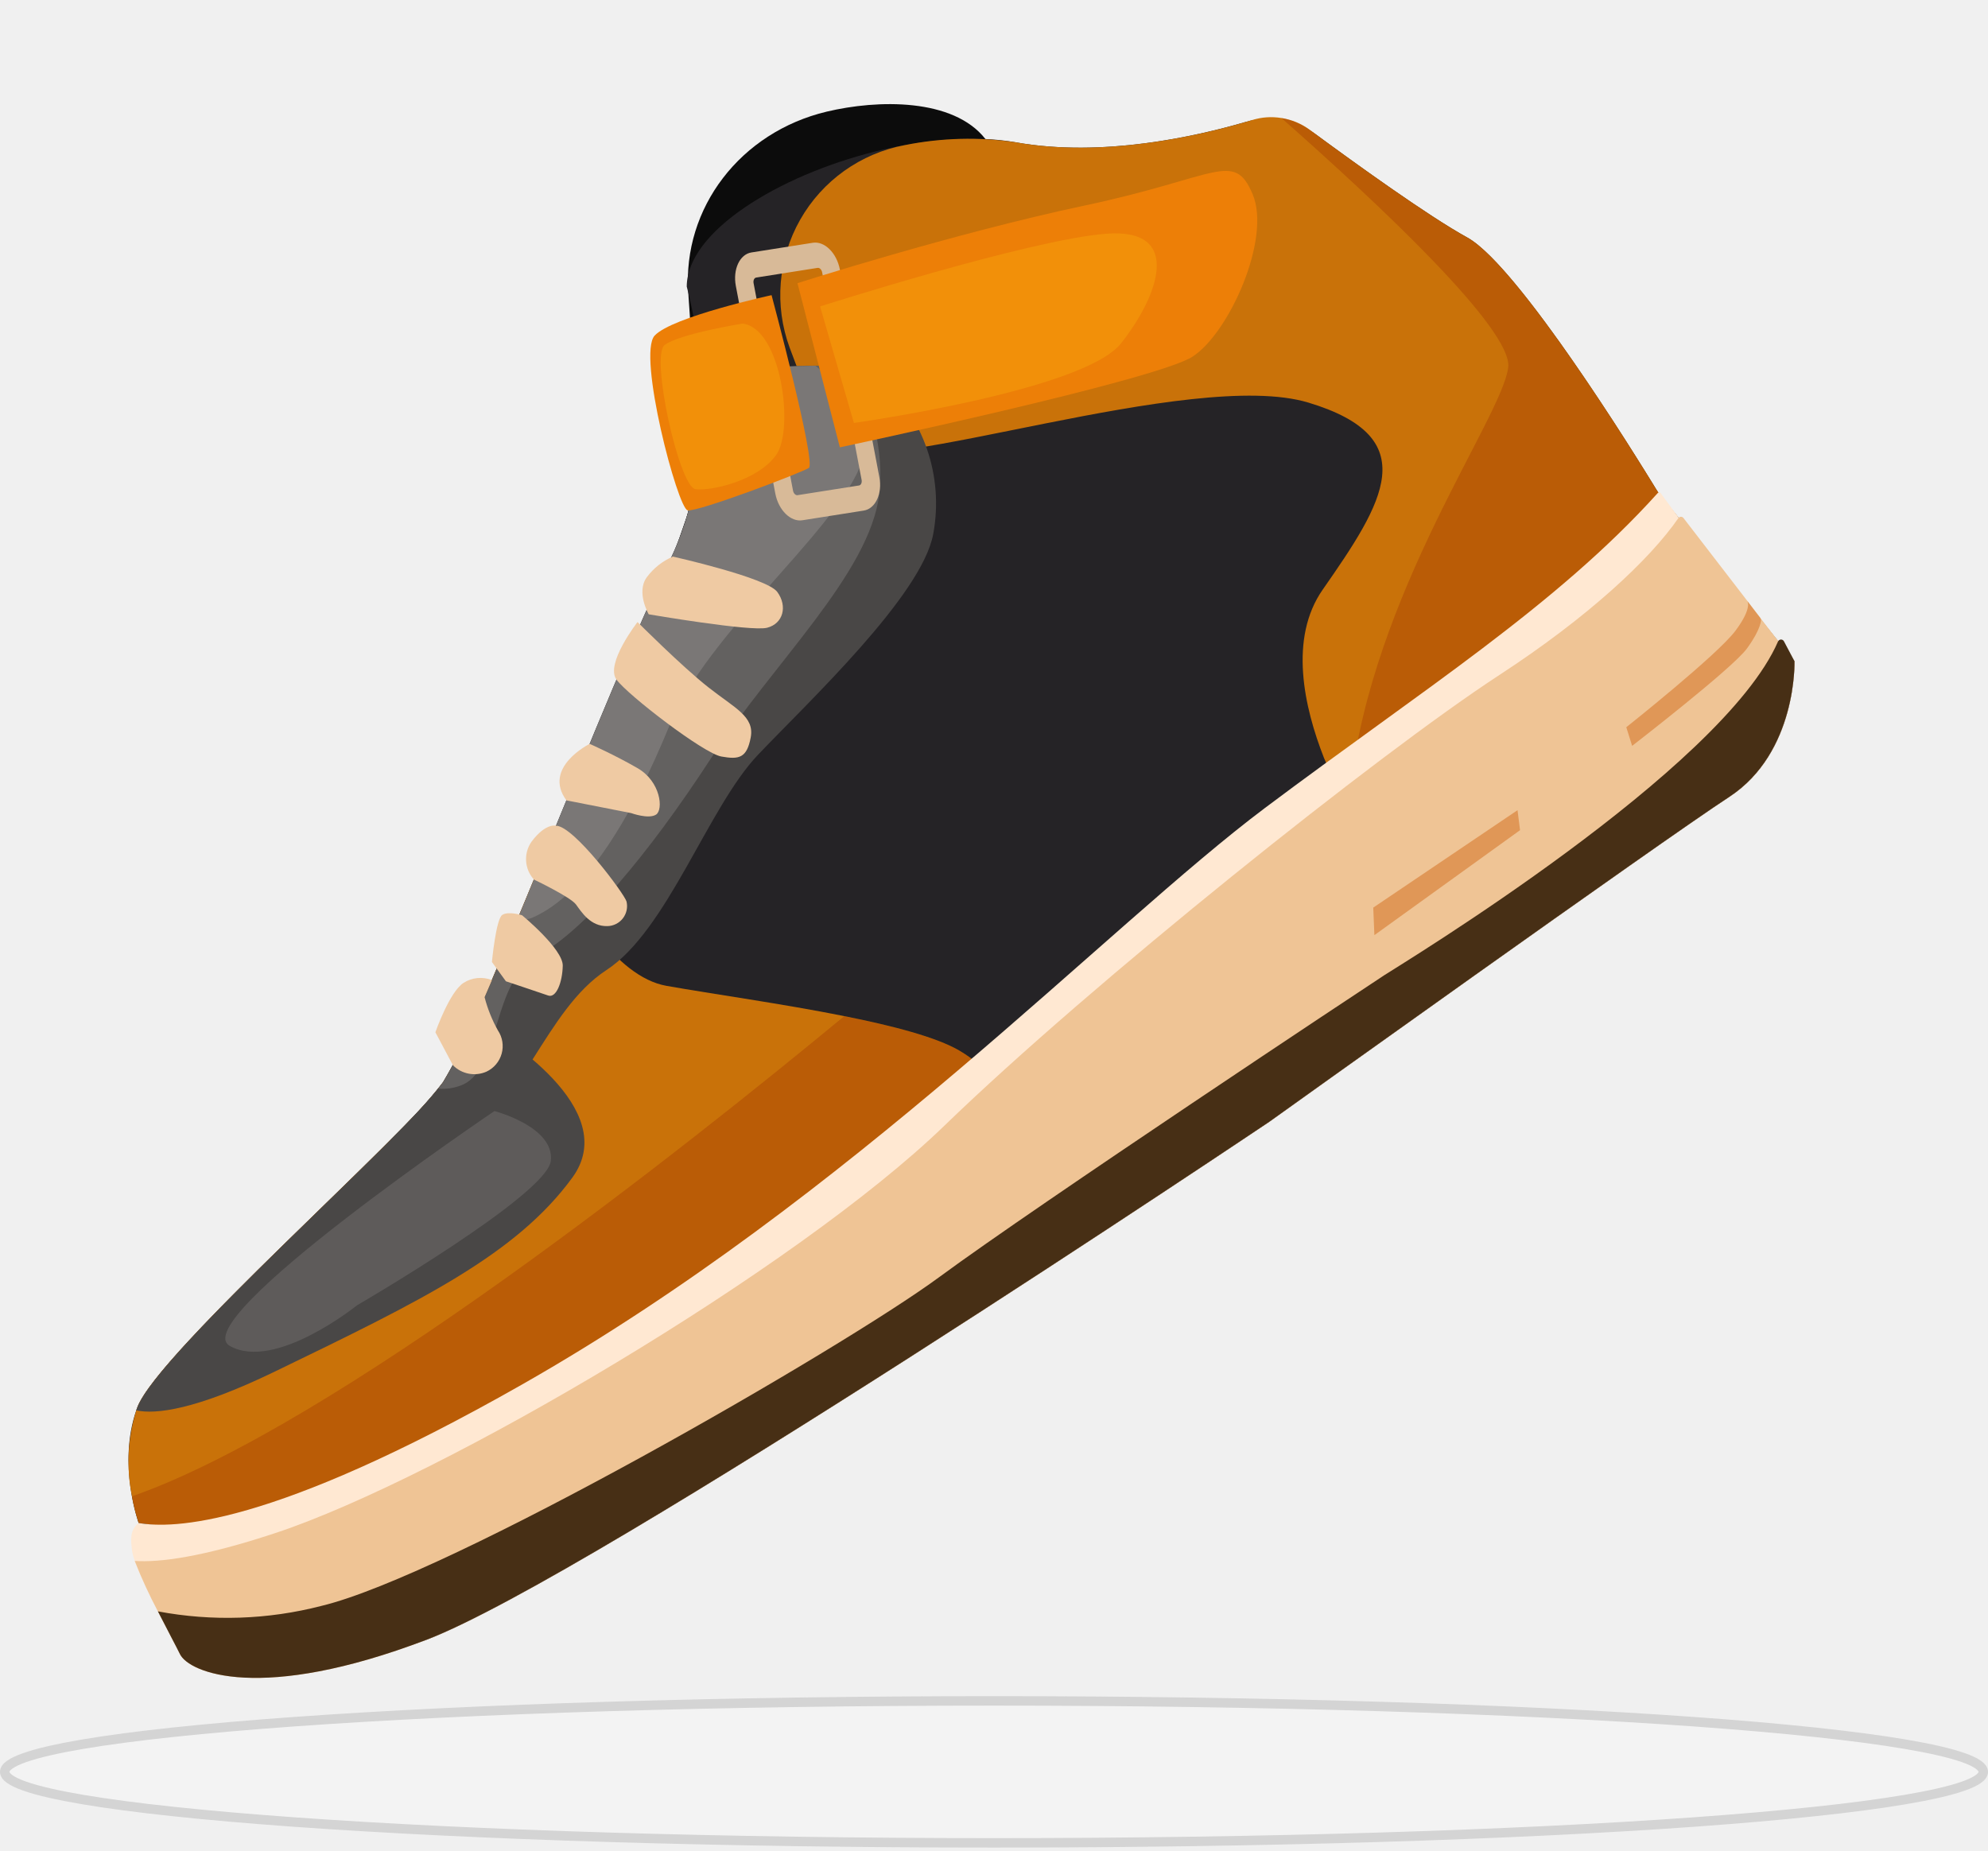
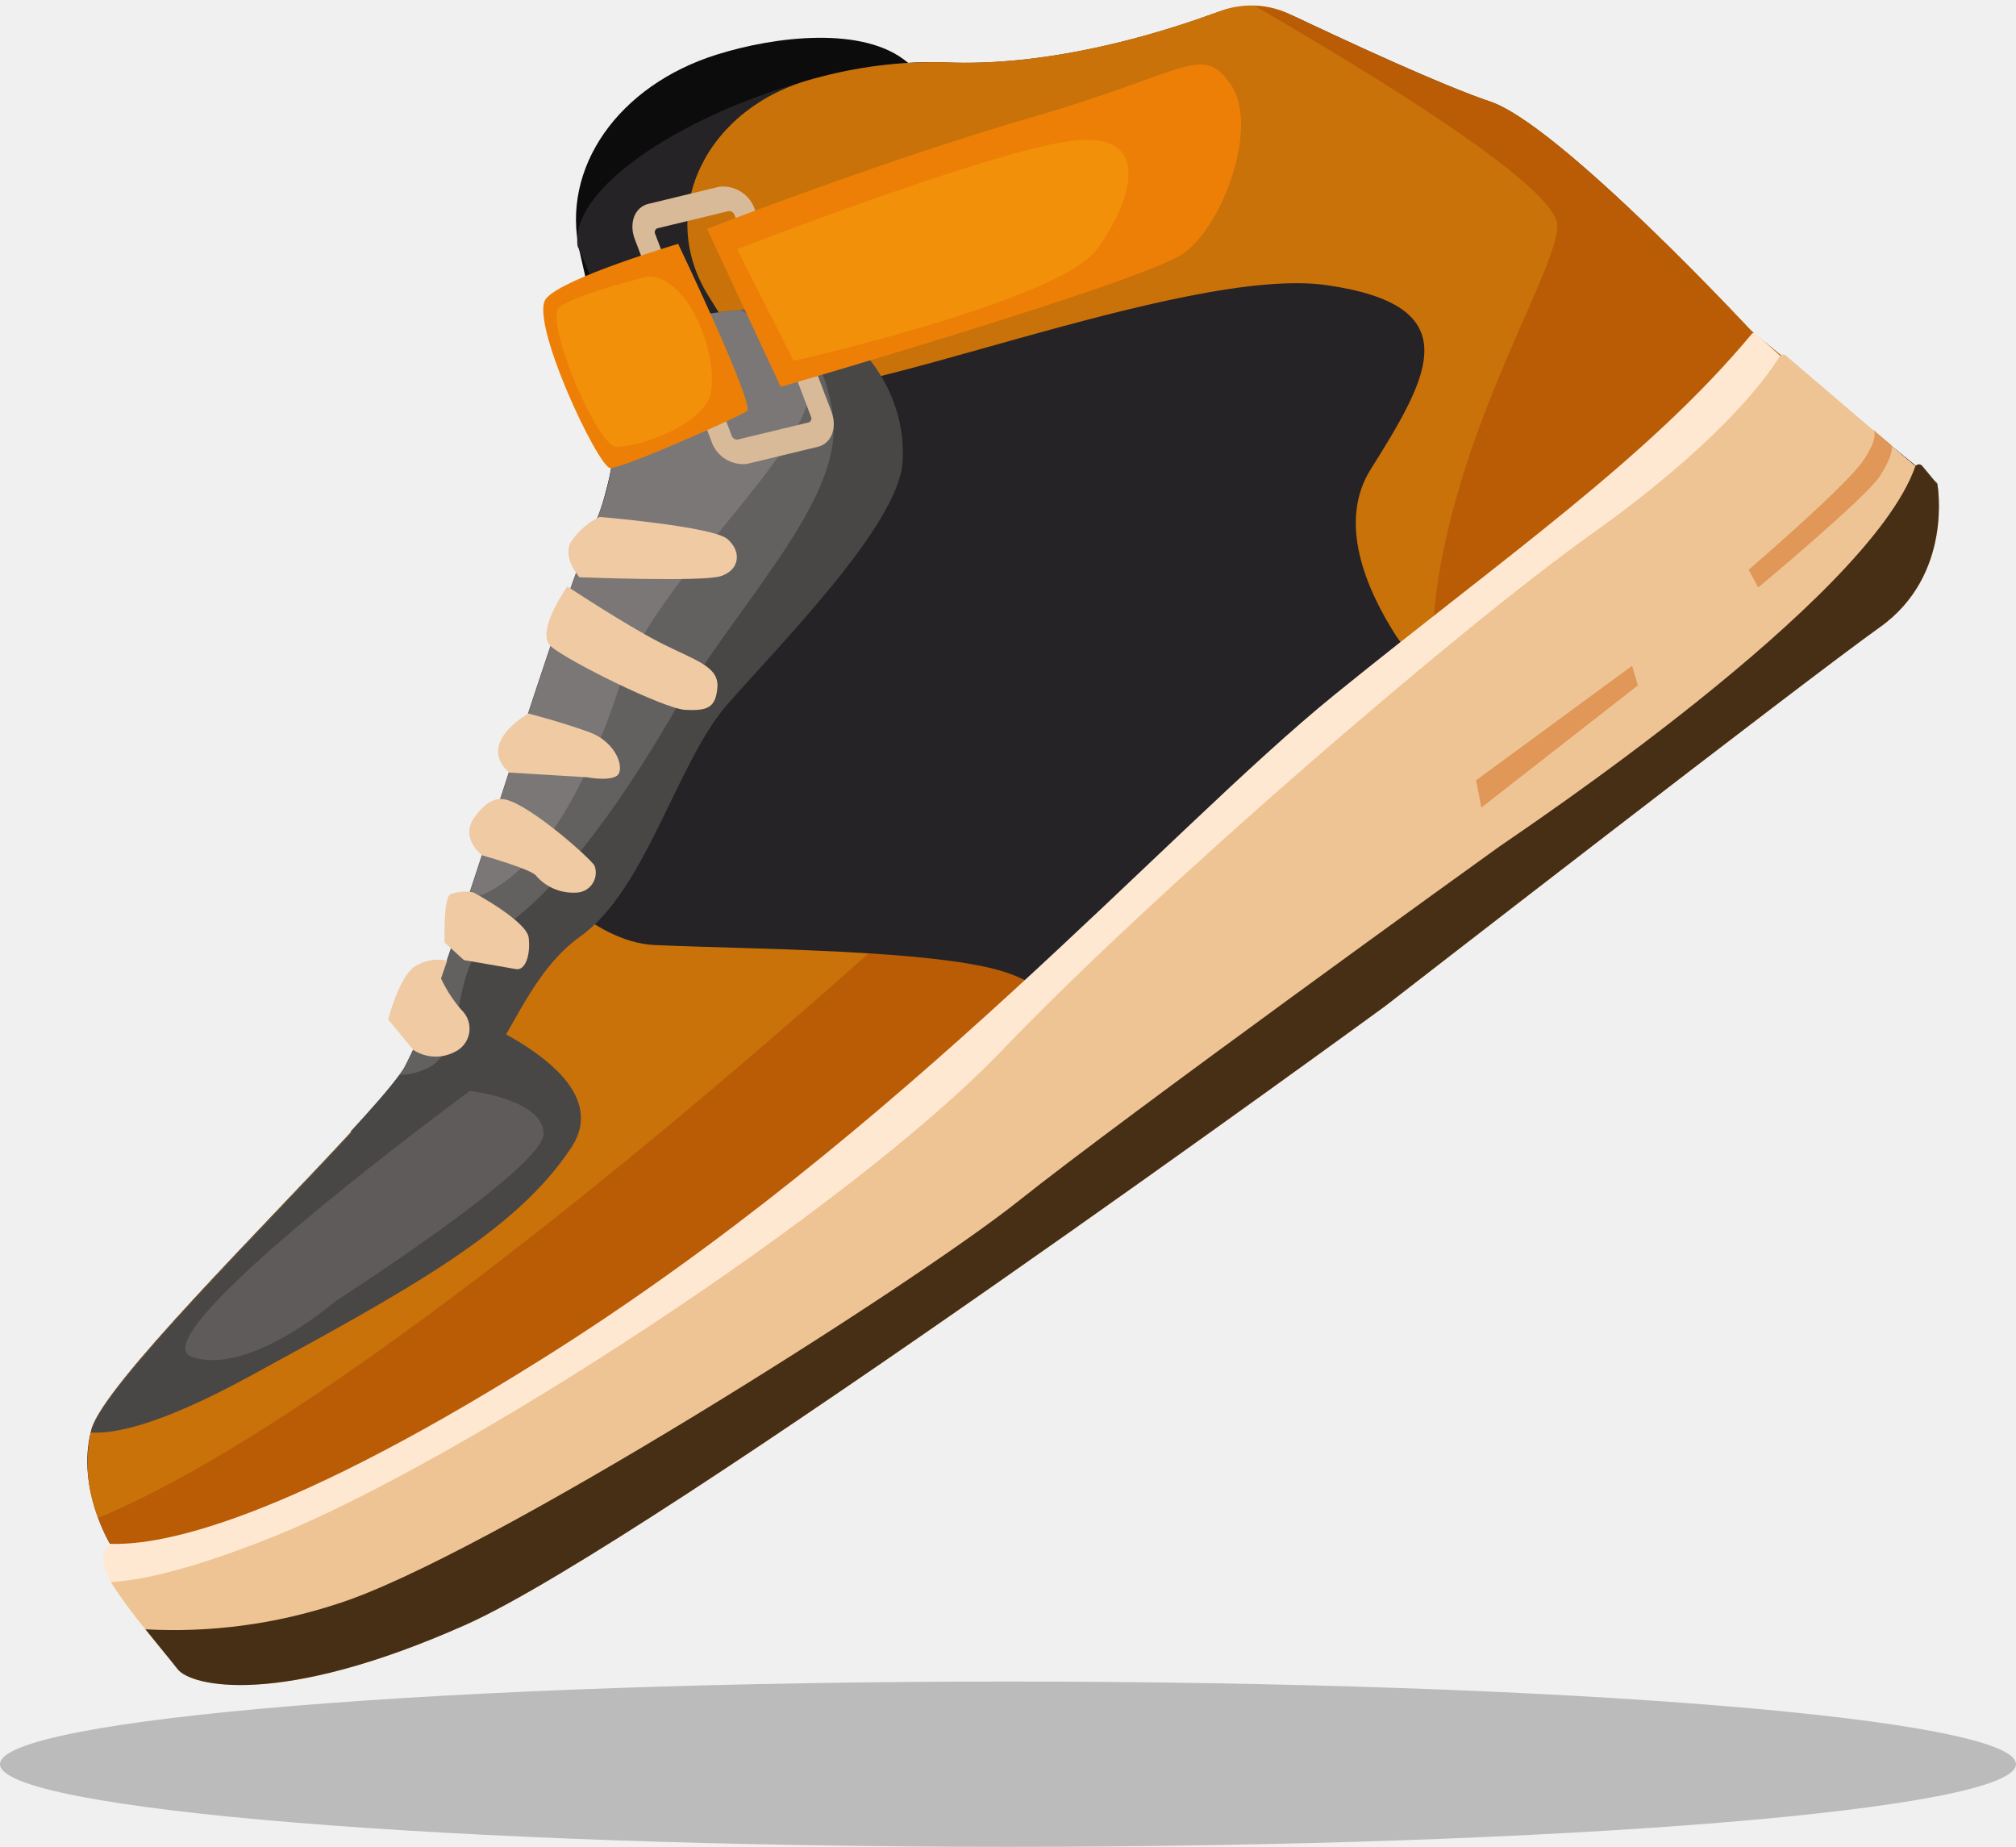
- <svg xmlns="http://www.w3.org/2000/svg" width="210" height="195.518" viewBox="0 0 210 195.518">
-   <g id="Group_73" data-name="Group 73" transform="translate(-83 -451.808)">
-     <g id="Group_4" data-name="Group 4" transform="translate(-366.631 -292.207) rotate(7)">
-       <path id="Path_304" data-name="Path 304" d="M649.11,708.482c-1.7-8.778,3.405-17.473,12.191-20.742,5.176-1.926,13.092-3.067,16.989.83,7.221,7.221-24,61.985-24,61.985l-7.725-.548a109.551,109.551,0,0,0,5.269-17.962C652.723,727.251,650.779,717.1,649.11,708.482Z" transform="translate(-36.231 -3.005)" fill="#0c0c0c" />
-       <path id="Path_305" data-name="Path 305" d="M733.611,730.066s1.466,9.544-5.117,15.091-44,39.953-44,39.953-65.135,56.412-81.714,65.181-31.682-8.539-31.682-8.539-2.971-5.863-1.7-11.783c.021-.106.045-.211.069-.315,1.114-4.654,15.281-21.263,23.1-31.322a58.511,58.511,0,0,0,4.768-6.723,51.975,51.975,0,0,0,2.513-7.019c1.516-4.911,3.374-11.643,5.317-18.728,3.251-11.886,6.728-24.76,9.158-31.685,2.48-7.067,1.993-14.507.922-20.1a48.466,48.466,0,0,0-2.6-9.033c-.34-2.882,1.692-6.084,5.055-9.036,6.7-5.893,18.669-10.811,27.6-10.326,9.2.5,18.745-2.909,23.831-5.1a8.465,8.465,0,0,1,7.5.4c4.8,2.7,12.983,7.184,17.2,8.866,6.2,2.474,23.294,24.266,23.294,24.266l9,8.719Z" transform="translate(0 -0.162)" fill="#252326" />
-       <path id="Path_306" data-name="Path 306" d="M661.172,866.765,596.166,917.7l-25.061-.447a19.742,19.742,0,0,1-1.054-2.715,18.325,18.325,0,0,1-.649-9.068c.021-.106.043-.213.069-.314,1.443-6.027,24.779-32.11,27.872-38.046a52.4,52.4,0,0,0,2.512-7.018c1.513-4.914,3.37-11.644,5.313-18.73,3.4,5.4,8.875,12.474,14.354,12.772,4.973.266,12.405.383,19.028.884,5.234.393,9.956,1.022,12.554,2.151C656.983,859.727,661.172,866.765,661.172,866.765Z" transform="translate(0 -75.666)" fill="#c97209" />
-       <path id="Path_307" data-name="Path 307" d="M662.021,878.759,597.014,929.7l-20.983,4.768c-1-1.565-4.078-5.215-4.078-5.215a19.746,19.746,0,0,1-1.054-2.715c20.3-10,53.342-43.5,68.5-59.518,5.234.393,9.956,1.022,12.554,2.151C657.831,871.721,662.021,878.759,662.021,878.759Z" transform="translate(-0.848 -87.66)" fill="#c97209" opacity="0.35" style="mix-blend-mode: multiply;isolation: isolate" />
-       <path id="Path_308" data-name="Path 308" d="M612.4,891.9c-4.917,8.824-14.332,14.9-28.678,24.159-7.9,5.1-11.979,6.044-14.048,5.867.021-.106.045-.211.069-.315,1.443-6.029,24.781-32.108,27.871-38.045a51.976,51.976,0,0,0,2.513-7.019C603.21,877.833,616.769,884.054,612.4,891.9Z" transform="translate(-0.277 -92.114)" fill="#494746" />
-       <path id="Path_309" data-name="Path 309" d="M767.191,727.557l-24.358,20.519a6.867,6.867,0,0,1-7.295.99,6.758,6.758,0,0,1-3.141-2.944c-2.769-5.106-5.249-12.107-2.305-17.66,5.277-9.956,8.727-17.239-3.918-19.417s-44.041,13.486-48.546,10.723c-1.693-1.038-4.142-5.116-6.543-9.8a16.109,16.109,0,0,1,9.461-22.724,33.946,33.946,0,0,1,11.622-1.724c9.631.521,19.63-3.232,24.512-5.394a6.688,6.688,0,0,1,3-.574,6.826,6.826,0,0,1,3.125.873c4.669,2.635,13.465,7.492,17.895,9.259,5.739,2.289,20.8,21.11,23.016,23.916a6.463,6.463,0,0,0,.607.666l3.221,3.12A6.861,6.861,0,0,1,767.191,727.557Z" transform="translate(-46.862 0)" fill="#c97209" />
-       <path id="Path_310" data-name="Path 310" d="M811.437,727.562l-24.358,20.519a6.867,6.867,0,0,1-7.295.99c-.25-20.865,11.138-40.91,11.138-46.287,0-4-15.616-15.43-26.993-23.229a6.826,6.826,0,0,1,3.125.873c4.669,2.635,13.465,7.492,17.895,9.259,5.739,2.289,20.8,21.11,23.016,23.916a6.456,6.456,0,0,0,.607.665l3.221,3.12A6.861,6.861,0,0,1,811.437,727.562Z" transform="translate(-91.108 -0.005)" fill="#c97209" opacity="0.35" style="mix-blend-mode: multiply;isolation: isolate" />
-       <path id="Path_311" data-name="Path 311" d="M662.3,755.555c-.4,6.592-10.968,19.252-15.53,25.4s-7.23,19.571-13.134,24.539-7.1,15.8-13.119,19.14a10.741,10.741,0,0,1-7.315,1.427c1.933-2.492,3.477-4.573,4.339-5.979.176-.276.314-.527.431-.745a52.411,52.411,0,0,0,2.512-7.018c1.513-4.914,3.37-11.644,5.313-18.73,3.254-11.883,6.73-24.757,9.158-31.684,2.481-7.065,2-14.508.926-20.1,5.835-1.491,12.384-2.838,16.207-2.583a5.455,5.455,0,0,1,2.54.655A17.622,17.622,0,0,1,662.3,755.555Z" transform="translate(-20.628 -27.892)" fill="#494746" />
-       <path id="Path_312" data-name="Path 312" d="M659.944,752.053c0,8.508-8.944,19.039-14.268,29.921s-11.063,19.678-15.578,22.851-2.5,12.14-6.144,14.476a5.467,5.467,0,0,1-2.6.783c.176-.276.314-.527.431-.745a52.418,52.418,0,0,0,2.512-7.018c.953-3.1,2.045-6.911,3.205-11.084.682-2.45,1.39-5.021,2.108-7.646,3.254-11.883,6.73-24.757,9.158-31.684,2.481-7.065,2-14.508.926-20.1a96.542,96.542,0,0,1,11.9-2.391,24.445,24.445,0,0,1,4.308-.192C657.852,742.73,659.944,747.527,659.944,752.053Z" transform="translate(-24.439 -27.893)" fill="#494746" opacity="0.51" style="mix-blend-mode: screen;isolation: isolate" />
-       <path id="Path_313" data-name="Path 313" d="M662.922,749.794c-2.263,7.592-13.864,19.4-16.584,29.378s-6.576,18.762-11.835,21.914a2.364,2.364,0,0,1-1.6.347c.682-2.45,1.39-5.021,2.108-7.646,3.254-11.883,6.73-24.757,9.158-31.684,2.481-7.065,2-14.508.926-20.1a96.535,96.535,0,0,1,11.9-2.391C660.419,741.813,664.242,745.376,662.922,749.794Z" transform="translate(-29.839 -28.089)" fill="#494746" opacity="0.51" style="mix-blend-mode: screen;isolation: isolate" />
-       <path id="Path_314" data-name="Path 314" d="M668.714,717.973c.2-.057.44.131.529.41l6.81,21.256c.089.279,0,.563-.2.619l-6.321,1.808c-.2.057-.44-.131-.53-.41L662.193,720.4c-.089-.28,0-.562.2-.619l6.321-1.809Zm-.824-2.572-6.321,1.808c-1.2.345-1.743,2.015-1.2,3.712l6.81,21.257c.544,1.7,1.973,2.8,3.176,2.459l6.321-1.809c1.2-.344,1.743-2.015,1.2-3.711l-6.81-21.256c-.544-1.7-1.973-2.8-3.176-2.46Z" transform="translate(-42.585 -16.737)" fill="#d8ba98" />
-       <path id="Path_315" data-name="Path 315" d="M657.277,726.773s6.869,17.017,6.131,17.638-11.084,6.065-12.157,6.007-7.313-15.689-5.711-17.9S657.277,726.773,657.277,726.773Z" transform="translate(-35.628 -22.084)" fill="#ed7f07" />
-       <path id="Path_316" data-name="Path 316" d="M672.624,708.586l6.558,16.667s32.3-11.1,35.823-14.06,6.734-13.376,4.2-17.788-3.907-1.317-17.433,3.329S672.624,708.586,672.624,708.586Z" transform="translate(-48.414 -5.485)" fill="#ed7f07" />
-       <path id="Path_317" data-name="Path 317" d="M624.686,868.344a3.323,3.323,0,0,0-2.939.661c-1.362,1.147-2.311,5.54-2.311,5.54l2.261,3.229a3.178,3.178,0,0,0,3.6.244,2.98,2.98,0,0,0,.667-4.476,14.732,14.732,0,0,1-1.825-3.317Z" transform="translate(-23.544 -88.234)" fill="#efcaa3" />
-       <path id="Path_318" data-name="Path 318" d="M631.42,854.869s-1.47-.289-2.081.215-.481,5.072-.481,5.072L630.574,862s3.739.756,4.615.948,1.321-1.561,1.144-3.312S631.42,854.869,631.42,854.869Z" transform="translate(-27.944 -81.942)" fill="#efcaa3" />
-       <path id="Path_319" data-name="Path 319" d="M635.753,836.476s-1.109-.2-2.368,1.995a3.219,3.219,0,0,0,.743,3.935s4.052,1.353,4.731,2.073,1.8,2.134,3.577,1.862a2.116,2.116,0,0,0,1.685-2.822C643.808,842.755,637.63,836.265,635.753,836.476Z" transform="translate(-29.871 -73.377)" fill="#efcaa3" />
-       <path id="Path_320" data-name="Path 320" d="M640.474,819.549s-4.682,3.074-1.711,6.224l6.952.5s1.912.443,2.631-.162.073-3.522-2.535-4.631S640.474,819.549,640.474,819.549Z" transform="translate(-32.119 -65.465)" fill="#efcaa3" />
-       <path id="Path_321" data-name="Path 321" d="M647.69,794.4s-2.88,4.806-1.465,6.306,10.084,6.613,11.981,6.716,2.7-.159,2.838-2.391-2.029-2.847-5.087-4.7S647.69,794.4,647.69,794.4Z" transform="translate(-35.887 -53.707)" fill="#efcaa3" />
-       <path id="Path_322" data-name="Path 322" d="M650.48,787.014s-1.639-2.159-.674-3.871a6.754,6.754,0,0,1,2.464-2.493s10.119,1,11.4,2.363,1.03,3.252-.61,3.889S650.48,787.014,650.48,787.014Z" transform="translate(-37.602 -47.277)" fill="#efcaa3" />
-       <path id="Path_323" data-name="Path 323" d="M734.858,760.114s1.466,9.545-5.117,15.091-44,39.952-44,39.952-65.135,56.412-81.714,65.181-24.484,6.508-25.663,4.679c-1.026-1.584-4.656-6.587-5.94-9.184a5.806,5.806,0,0,1-.4-1c-.323-1.219-.506-2.2.326-3.036,3.567.179,13.753-1.137,38.371-19.427,32.254-23.964,55.425-55.547,70.522-70.063,15.026-14.444,27.926-24.957,37.12-38.074a.191.191,0,0,1,.3-.022l2.257,2.4Z" transform="translate(-1.247 -30.21)" fill="#ffe8d2" />
-       <path id="Path_324" data-name="Path 324" d="M730.336,777.212c-6.586,5.547-44,39.952-44,39.952s-65.135,56.414-81.714,65.182-24.485,6.507-25.662,4.68c-.511-.788-1.672-2.428-2.865-4.2a51.676,51.676,0,0,1-3.077-4.989c2.641-.154,7.054-1.267,14.4-4.744,16.707-7.912,51.26-34.457,64.89-51.329s40.729-44.578,52.384-54.4c8.582-7.23,14.279-14.045,16.738-18.741a.336.336,0,0,1,.538-.085l7.789,7.9L731.289,758l2.2,2.231,1.959,1.9S736.916,771.67,730.336,777.212Z" transform="translate(-1.84 -32.219)" fill="#efc495" />
-       <path id="Path_325" data-name="Path 325" d="M801.114,822.246l.472,2.875,13.921-12.883-.521-2.064Z" transform="translate(-108.495 -61.082)" fill="#efc495" style="mix-blend-mode: multiply;isolation: isolate" />
-       <path id="Path_326" data-name="Path 326" d="M858.213,768.43c-1.268,2.273-10.781,11.681-10.781,11.681l-.852-1.879s8.635-8.769,10.206-11.526.788-3.28.884-3.243l1.533,1.555c.08.133.122.213.122.213S859.48,766.156,858.213,768.43Z" transform="translate(-129.754 -39.239)" fill="#efc495" style="mix-blend-mode: multiply;isolation: isolate" />
-       <path id="Path_327" data-name="Path 327" d="M738.155,772.294s1.466,9.545-5.117,15.091-44,39.952-44,39.952-65.135,56.412-81.714,65.181-24.484,6.508-25.663,4.679c-.512-.789-1.67-2.427-2.862-4.2a39.656,39.656,0,0,0,17.081-2.682c12.948-4.844,51.2-33.607,60.572-42.462s41.06-35.938,42.763-37.372c1.668-1.4,32.781-25.9,36.958-40.038a.348.348,0,0,1,.62-.1Z" transform="translate(-4.544 -42.39)" fill="#472f15" />
-       <path id="Path_328" data-name="Path 328" d="M655.643,733.074s-6.54,1.9-7.9,3.26,3.371,14.708,5.1,14.708,6.479-1.73,8.031-4.659S659.769,733.074,655.643,733.074Z" transform="translate(-36.669 -25.03)" fill="#ed7f07" opacity="0.27" style="mix-blend-mode: screen;isolation: isolate" />
-       <path id="Path_329" data-name="Path 329" d="M677.644,717.695l5.044,11.78s23.65-6.322,26.978-11.78,5.058-12.911-2.928-11.314S677.644,717.695,677.644,717.695Z" transform="translate(-50.761 -12.446)" fill="#ed7f07" opacity="0.27" style="mix-blend-mode: screen;isolation: isolate" />
-       <path id="Path_330" data-name="Path 330" d="M610.749,894.166s-29.79,25.943-24.72,28.036,12.815-5.9,12.815-5.9S617.3,902.315,617.3,898.681,610.749,894.166,610.749,894.166Z" transform="translate(-7.651 -100.355)" fill="#494746" opacity="0.4" style="mix-blend-mode: screen;isolation: isolate" />
+ <svg xmlns="http://www.w3.org/2000/svg" width="183" height="167.612" viewBox="0 0 183 167.612">
+   <g id="Group_81" data-name="Group 81" transform="translate(-2304 -471.388)">
+     <g id="Group_78" data-name="Group 78" transform="translate(2311.923 471.888)">
+       <path id="Path_304" data-name="Path 304" d="M2.61,19.386C.882,11.831,6.092,4.345,15.054,1.527c5.28-1.66,13.356-2.645,17.328.708C39.745,8.448,7.879,55.6,7.879,55.6L0,55.129A83.821,83.821,0,0,0,5.382,39.666C6.287,35.54,4.309,26.806,2.61,19.386Z" transform="translate(42.079 2.93)" fill="#0c0c0c" stroke="rgba(0,0,0,0)" stroke-width="1" />
+       <path id="Path_305" data-name="Path 305" d="M167.92,43.189s1.492,8.219-5.228,13-44.91,34.424-44.91,34.424S51.3,139.218,34.377,146.776s-32.322-7.342-32.322-7.342S-.974,134.386.323,129.287c.022-.092.046-.182.07-.271,1.139-4.008,15.6-18.318,23.587-26.984a51.382,51.382,0,0,0,4.868-5.791A40.539,40.539,0,0,0,31.416,90.2c1.549-4.23,3.448-10.029,5.433-16.131,3.322-10.238,6.875-21.326,9.358-27.291,2.534-6.087,2.04-12.494.95-17.31a37.036,37.036,0,0,0-2.649-7.778c-.346-2.482,1.729-5.241,5.162-7.784C56.508,8.823,68.724,4.583,77.84,5c9.39.427,19.128-2.512,24.318-4.4a10.068,10.068,0,0,1,7.651.337c4.9,2.322,13.244,6.182,17.548,7.629,6.328,2.128,23.757,20.89,23.757,20.89l9.18,7.505Z" transform="translate(0 0.162)" fill="#252326" stroke="rgba(0,0,0,0)" stroke-width="1" />
+       <path id="Path_306" data-name="Path 306" d="M94,21.837,27.632,65.69,2.058,65.315A15.54,15.54,0,0,1,.983,62.979a13.426,13.426,0,0,1-.658-7.8c.022-.092.044-.183.07-.27,1.476-5.187,25.3-27.64,28.461-32.749a40.817,40.817,0,0,0,2.567-6.04C32.968,11.89,34.867,6.1,36.853,0,40.323,4.649,45.905,10.731,51.5,10.985c5.075.227,12.659.325,19.418.754,5.341.337,10.16.876,12.811,1.846C89.723,15.782,94,21.837,94,21.837Z" transform="translate(0 74.284)" fill="#c97209" stroke="rgba(0,0,0,0)" stroke-width="1" />
+       <path id="Path_307" data-name="Path 307" d="M93.016,10.1,26.65,53.948,5.234,58.058c-1.02-1.346-4.16-4.486-4.16-4.486A15.542,15.542,0,0,1,0,51.237C20.718,42.622,54.458,13.785,69.934,0c5.341.337,10.16.876,12.811,1.846C88.743,4.042,93.016,10.1,93.016,10.1Z" transform="translate(0.983 86.029)" fill="#c97209" stroke="rgba(0,0,0,0)" stroke-width="1" opacity="0.35" style="mix-blend-mode: multiply;isolation: isolate" />
+       <path id="Path_308" data-name="Path 308" d="M43.612,13.208c-5.022,7.6-14.632,12.824-29.274,20.8C6.274,38.4,2.112,39.215,0,39.064c.022-.092.046-.181.07-.271C1.546,33.6,25.372,11.152,28.527,6.041A40.495,40.495,0,0,0,31.1,0C34.237,1.11,48.07,6.459,43.612,13.208Z" transform="translate(0.323 90.443)" fill="#494746" stroke="rgba(0,0,0,0)" stroke-width="1" />
+       <path id="Path_309" data-name="Path 309" d="M99.889,41.293,75.021,58.957a8.071,8.071,0,0,1-7.445.854,6.565,6.565,0,0,1-3.2-2.532c-2.823-4.392-5.352-10.415-2.345-15.194,5.39-8.568,8.914-14.836-3.99-16.705S13.083,37,8.487,34.624c-1.727-.893-4.225-4.4-6.674-8.43-4.626-7.626-.046-17,9.666-19.555A40.648,40.648,0,0,1,23.342,5.15C33.171,5.6,43.377,2.362,48.36.5a8.209,8.209,0,0,1,6.254.254C59.378,3.02,68.353,7.2,72.873,8.714c5.856,1.968,21.214,18.155,23.479,20.569a6.039,6.039,0,0,0,.619.572l3.286,2.683A5.314,5.314,0,0,1,99.889,41.293Z" transform="translate(54.474 0)" fill="#c97209" stroke="rgba(0,0,0,0)" stroke-width="1" />
+       <path id="Path_310" data-name="Path 310" d="M48.448,41.3,23.588,58.97a8.064,8.064,0,0,1-7.443.855C15.9,41.867,27.527,24.61,27.529,19.983,27.531,16.541,11.6,6.708,0,0A7.964,7.964,0,0,1,3.188.75C7.95,3.016,16.922,7.193,21.441,8.712c5.854,1.968,21.208,18.161,23.472,20.575a6.029,6.029,0,0,0,.619.573l3.285,2.684A5.317,5.317,0,0,1,48.448,41.3Z" transform="translate(105.915 0.005)" fill="#c97209" stroke="rgba(0,0,0,0)" stroke-width="1" opacity="0.35" style="mix-blend-mode: multiply;isolation: isolate" />
+       <path id="Path_311" data-name="Path 311" d="M50.116,14.078c-.41,5.674-11.2,16.575-15.854,21.869S26.878,52.8,20.854,57.074s-7.247,13.6-13.391,16.479A12.71,12.71,0,0,1,0,74.783c1.973-2.145,3.549-3.937,4.429-5.148.179-.238.32-.454.44-.641a40.848,40.848,0,0,0,2.566-6.041c1.545-4.23,3.443-10.023,5.429-16.124C16.188,36.6,19.74,25.518,22.22,19.555c2.534-6.082,2.043-12.488.954-17.3C29.126.97,35.808-.192,39.707.027A6.376,6.376,0,0,1,42.3.589C47.145,3.273,50.526,8.4,50.116,14.078Z" transform="translate(23.882 27.429)" fill="#494746" stroke="rgba(0,0,0,0)" stroke-width="1" />
+       <path id="Path_312" data-name="Path 312" d="M39.394,11.064c0,7.323-9.131,16.391-14.566,25.761S13.535,53.767,8.929,56.5,6.371,66.95,2.656,68.963A6.348,6.348,0,0,1,0,69.638C.179,69.4.32,69.184.44,69a40.859,40.859,0,0,0,2.566-6.042c.973-2.667,2.089-5.949,3.274-9.542.7-2.109,1.42-4.323,2.154-6.582,3.324-10.23,6.875-21.312,9.355-27.276,2.534-6.082,2.043-12.489.954-17.3A114.763,114.763,0,0,1,30.879.193,29.507,29.507,0,0,1,35.273.026C37.264,3.041,39.4,7.169,39.394,11.064Z" transform="translate(28.351 27.424)" fill="#494746" stroke="rgba(0,0,0,0)" stroke-width="1" opacity="0.51" style="mix-blend-mode: screen;isolation: isolate" />
+       <path id="Path_313" data-name="Path 313" d="M30.645,8.76C28.334,15.3,16.5,25.46,13.717,34.053S7,50.205,1.635,52.92a2.781,2.781,0,0,1-1.635.3c.7-2.109,1.42-4.322,2.154-6.582,3.324-10.23,6.875-21.312,9.355-27.275,2.534-6.082,2.043-12.489.954-17.3A114.76,114.76,0,0,1,24.6,0C28.1,1.891,31.994,4.956,30.645,8.76Z" transform="translate(34.636 27.604)" fill="#494746" stroke="rgba(0,0,0,0)" stroke-width="1" opacity="0.51" style="mix-blend-mode: screen;isolation: isolate" />
+       <path id="Path_314" data-name="Path 314" d="M8.729,2.267a.514.514,0,0,1,.54.353l6.937,18.293a.38.38,0,0,1-.2.533L9.553,23a.514.514,0,0,1-.54-.353L2.075,4.359a.379.379,0,0,1,.2-.533L8.729,2.267ZM7.89.054,1.441,1.613C.213,1.91-.338,3.348.215,4.808L7.153,23.1a3.045,3.045,0,0,0,3.239,2.115l6.449-1.559c1.228-.3,1.779-1.735,1.225-3.195L11.129,2.17A3.045,3.045,0,0,0,7.89.054Z" transform="translate(49.482 16.392)" fill="#d8ba98" stroke="rgba(0,0,0,0)" stroke-width="1" />
+       <path id="Path_315" data-name="Path 315" d="M12.245,0s7,14.643,6.248,15.178S7.181,20.4,6.086,20.353-1.368,6.853.267,4.945,12.245,0,12.245,0Z" transform="translate(41.39 21.632)" fill="#ed7f07" stroke="rgba(0,0,0,0)" stroke-width="1" />
+       <path id="Path_316" data-name="Path 316" d="M0,14.912,6.686,29.251s32.974-9.559,36.565-12.111,6.879-11.512,4.3-15.307S43.561.7,29.756,4.7,0,14.912,0,14.912Z" transform="translate(56.258 5.359)" fill="#ed7f07" stroke="rgba(0,0,0,0)" stroke-width="1" />
+       <path id="Path_317" data-name="Path 317" d="M5.359.088a3.912,3.912,0,0,0-3,.57C.97,1.646,0,5.427,0,5.427L2.3,8.2a3.712,3.712,0,0,0,3.668.209,2.333,2.333,0,0,0,.682-3.853A12.177,12.177,0,0,1,4.8,1.706Z" transform="translate(27.31 86.598)" fill="#efcaa3" stroke="rgba(0,0,0,0)" stroke-width="1" />
+       <path id="Path_318" data-name="Path 318" d="M2.628.07A3.875,3.875,0,0,0,.5.256C-.119.69.011,4.621.011,4.621l1.75,1.591s3.815.649,4.709.814S7.819,5.682,7.64,4.175,2.628.07,2.628.07Z" transform="translate(32.429 80.424)" fill="#efcaa3" stroke="rgba(0,0,0,0)" stroke-width="1" />
+       <path id="Path_319" data-name="Path 319" d="M2.843,0S1.711-.165.425,1.722s.756,3.385.756,3.385S5.316,6.27,6.009,6.89a4.46,4.46,0,0,0,3.65,1.6,1.815,1.815,0,0,0,1.72-2.429C11.06,5.405,4.759-.177,2.843,0Z" transform="translate(34.674 72.023)" fill="#efcaa3" stroke="rgba(0,0,0,0)" stroke-width="1" />
+       <path id="Path_320" data-name="Path 320" d="M2.755,0S-2.024,2.646,1.007,5.355l7.095.43s1.951.38,2.685-.141.076-3.03-2.586-3.984S2.755,0,2.755,0Z" transform="translate(37.29 64.259)" fill="#efcaa3" stroke="rgba(0,0,0,0)" stroke-width="1" />
+       <path id="Path_321" data-name="Path 321" d="M1.9,0S-1.045,4.137.4,5.427,10.687,11.114,12.622,11.2s2.757-.138,2.9-2.058S13.45,6.694,10.33,5.1,1.9,0,1.9,0Z" transform="translate(41.676 52.726)" fill="#efcaa3" stroke="rgba(0,0,0,0)" stroke-width="1" />
+       <path id="Path_322" data-name="Path 322" d="M1,5.474S-.675,3.617.311,2.145A6.563,6.563,0,0,1,2.827,0S13.155.86,14.463,2.028s1.05,2.8-.624,3.345S1,5.474,1,5.474Z" transform="translate(43.672 46.414)" fill="#efcaa3" stroke="rgba(0,0,0,0)" stroke-width="1" />
+       <path id="Path_323" data-name="Path 323" d="M166.49,13.729s1.492,8.213-5.228,12.988-44.913,34.4-44.913,34.4-66.491,48.568-83.413,56.119-24.988,5.61-26.19,4.036C5.7,119.906,2,115.6.689,113.368a4.571,4.571,0,0,1-.412-.859c-.329-1.049-.516-1.9.334-2.612,3.64.153,14.035-.983,39.164-16.732C72.7,72.531,96.357,45.346,111.769,32.848c15.339-12.435,28.508-21.487,37.9-32.777a.218.218,0,0,1,.3-.019l2.3,2.062Z" transform="translate(1.445 29.709)" fill="#ffe8d2" stroke="rgba(0,0,0,0)" stroke-width="1" />
+       <path id="Path_324" data-name="Path 324" d="M160.576,24.749c-6.723,4.776-44.915,34.4-44.915,34.4s-66.491,48.569-83.413,56.12S7.259,120.873,6.059,119.3c-.521-.678-1.705-2.089-2.922-3.609A43.878,43.878,0,0,1,0,111.4c2.695-.134,7.2-1.093,14.692-4.087,17.052-6.814,52.324-29.67,66.239-44.194s41.582-38.375,53.479-46.828C143.172,10.067,148.988,4.2,151.5.159a.38.38,0,0,1,.549-.074l7.945,6.791,1.563,1.337,2.249,1.919,2,1.63S167.294,19.977,160.576,24.749Z" transform="translate(2.133 31.678)" fill="#efc495" stroke="rgba(0,0,0,0)" stroke-width="1" />
+       <path id="Path_325" data-name="Path 325" d="M0,10.393l.48,2.474L14.691,1.776,14.161,0Z" transform="translate(126.066 59.926)" fill="#efc495" stroke="rgba(0,0,0,0)" stroke-width="1" style="mix-blend-mode: multiply;isolation: isolate" />
+       <path id="Path_326" data-name="Path 326" d="M11.874,4.277C10.579,6.234.868,14.334.868,14.334L0,12.717s8.814-7.55,10.418-9.924.805-2.823.9-2.791l1.563,1.337c.081.115.125.183.125.183S13.167,2.319,11.874,4.277Z" transform="translate(150.807 38.489)" fill="#efc495" stroke="rgba(0,0,0,0)" stroke-width="1" style="mix-blend-mode: multiply;isolation: isolate" />
+       <path id="Path_327" data-name="Path 327" d="M162.667,1.8s1.492,8.212-5.228,12.987-44.915,34.395-44.915,34.395S46.031,97.749,29.109,105.3,4.121,110.91,2.918,109.336c-.522-.679-1.7-2.088-2.918-3.609a47.421,47.421,0,0,0,17.432-2.314C30.647,99.24,69.7,74.475,79.263,66.852s41.917-30.939,43.654-32.174c1.7-1.209,33.464-22.3,37.732-34.465a.384.384,0,0,1,.633-.084Z" transform="translate(5.274 41.643)" fill="#472f15" stroke="rgba(0,0,0,0)" stroke-width="1" />
+       <path id="Path_328" data-name="Path 328" d="M8.3,0S1.631,1.641.247,2.809s3.433,12.658,5.2,12.657,6.611-1.492,8.2-4.012S12.514,0,8.3,0Z" transform="translate(42.6 24.591)" fill="#ed7f07" stroke="rgba(0,0,0,0)" stroke-width="1" opacity="0.27" style="mix-blend-mode: screen;isolation: isolate" />
+       <path id="Path_329" data-name="Path 329" d="M0,9.935,5.143,20.068s24.14-5.448,27.538-10.145S37.849-1.187,29.7.19,0,9.935,0,9.935Z" transform="translate(58.984 12.183)" fill="#ed7f07" stroke="rgba(0,0,0,0)" stroke-width="1" opacity="0.27" style="mix-blend-mode: screen;isolation: isolate" />
+       <path id="Path_330" data-name="Path 330" d="M25.831,0S-4.581,22.335.592,24.134s13.08-5.084,13.08-5.084S32.516,7.01,32.517,3.883,25.831,0,25.831,0Z" transform="translate(8.899 98.508)" fill="#494746" stroke="rgba(0,0,0,0)" stroke-width="1" opacity="0.4" style="mix-blend-mode: screen;isolation: isolate" />
    </g>
-     <g id="Ellipse_4" data-name="Ellipse 4" transform="translate(83 631)" fill="#fff" stroke="#707070" stroke-width="1" opacity="0.22">
-       <ellipse cx="105" cy="8" rx="105" ry="8" stroke="none" />
-       <ellipse cx="105" cy="8" rx="104.5" ry="7.5" fill="none" />
+     <g id="Group_80" data-name="Group 80" transform="translate(2304 624.957)">
+       <g id="Ellipse_4" data-name="Ellipse 4" transform="translate(0 -0.957)" stroke="rgba(0,0,0,0)" stroke-width="1" opacity="0.22">
+         <ellipse cx="91.5" cy="7.5" rx="91.5" ry="7.5" stroke="none" />
+         <ellipse cx="91.5" cy="7.5" rx="91" ry="7" fill="none" />
+       </g>
    </g>
  </g>
</svg>
